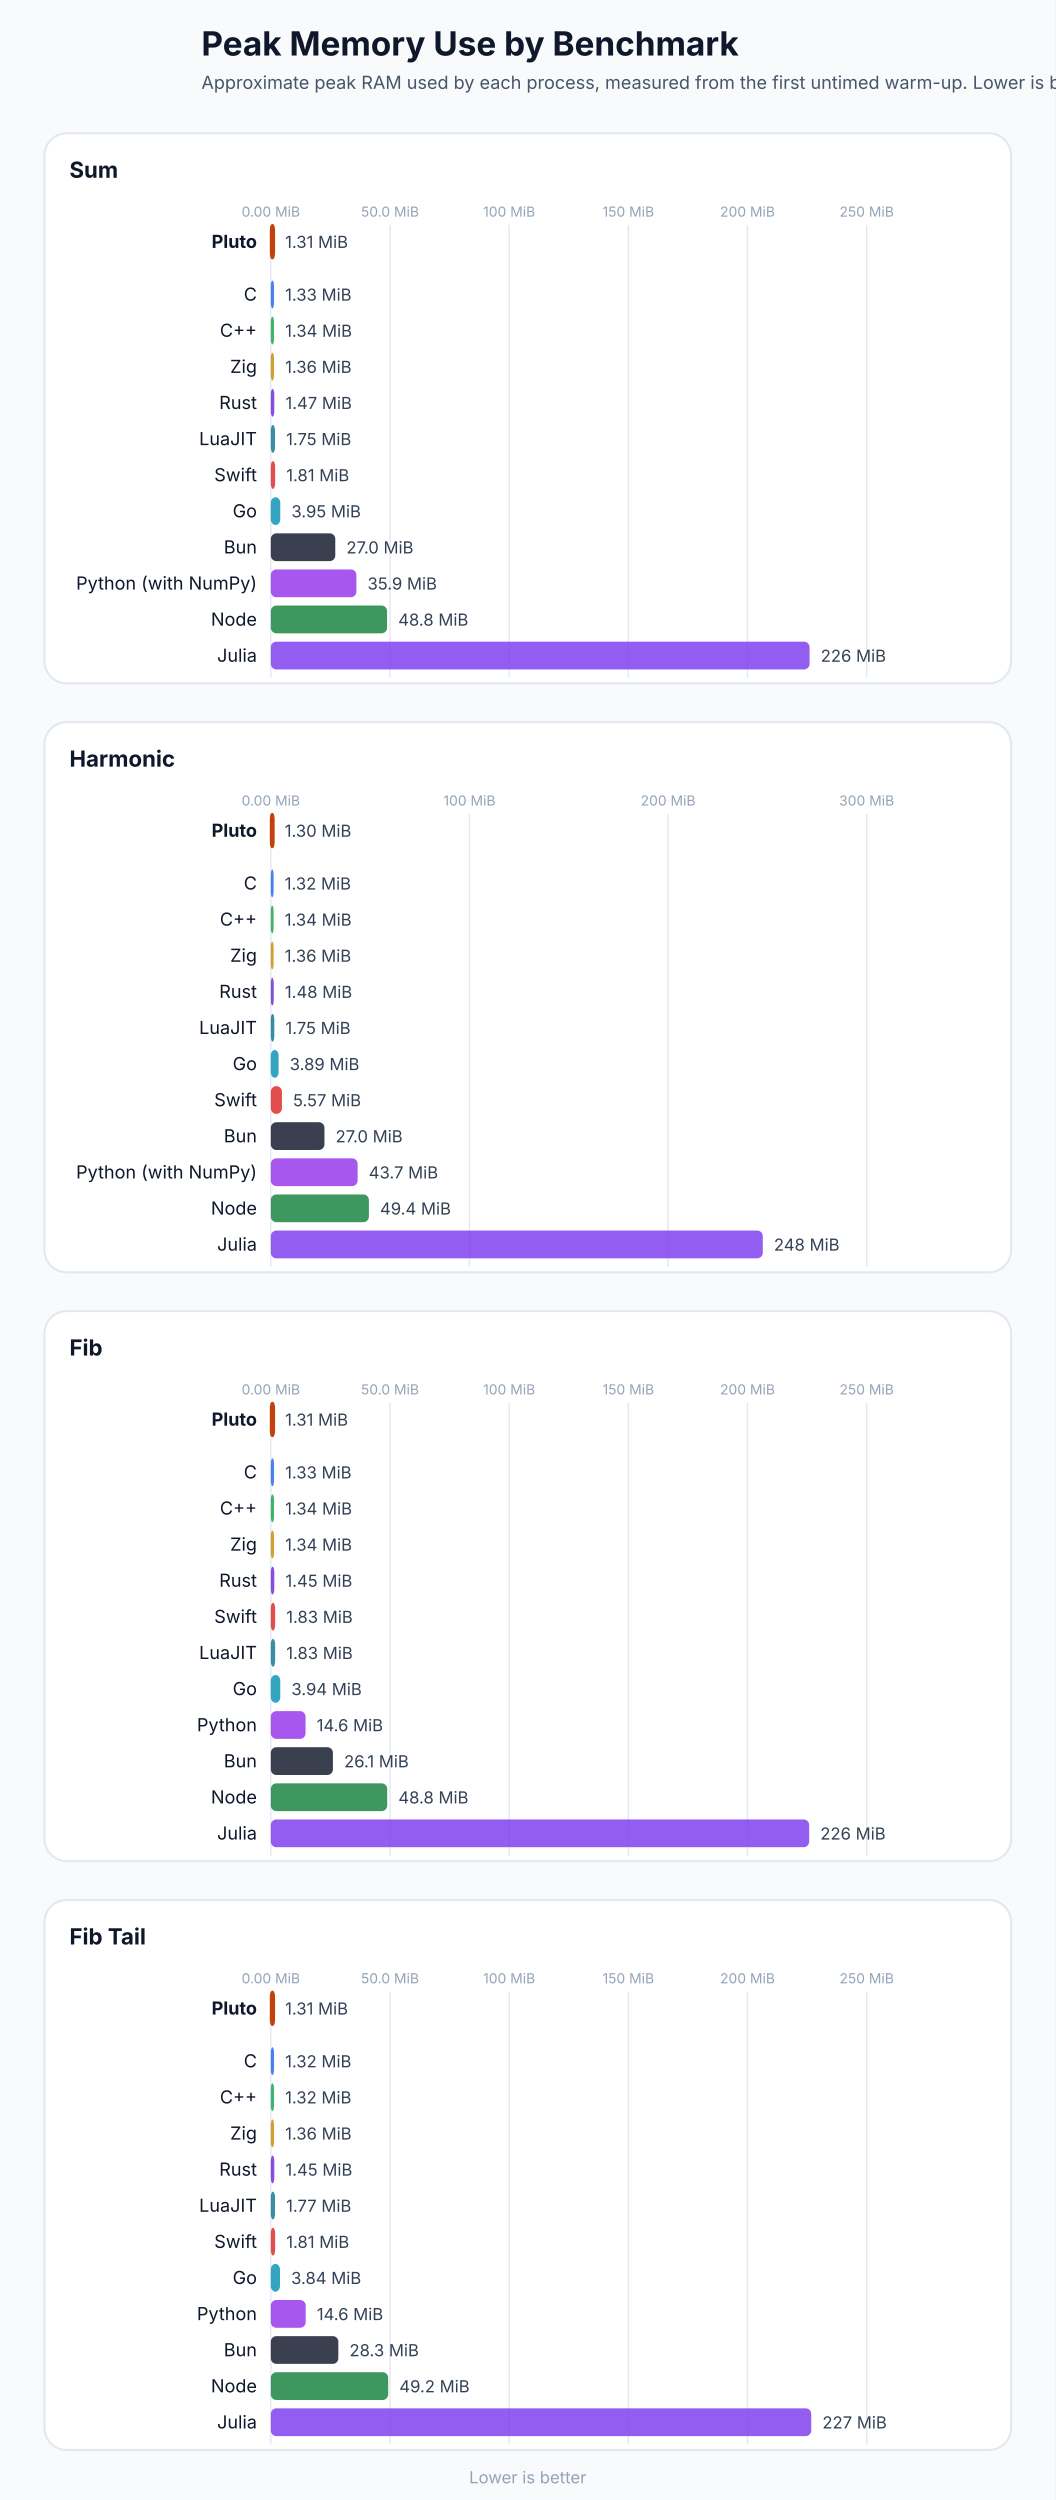
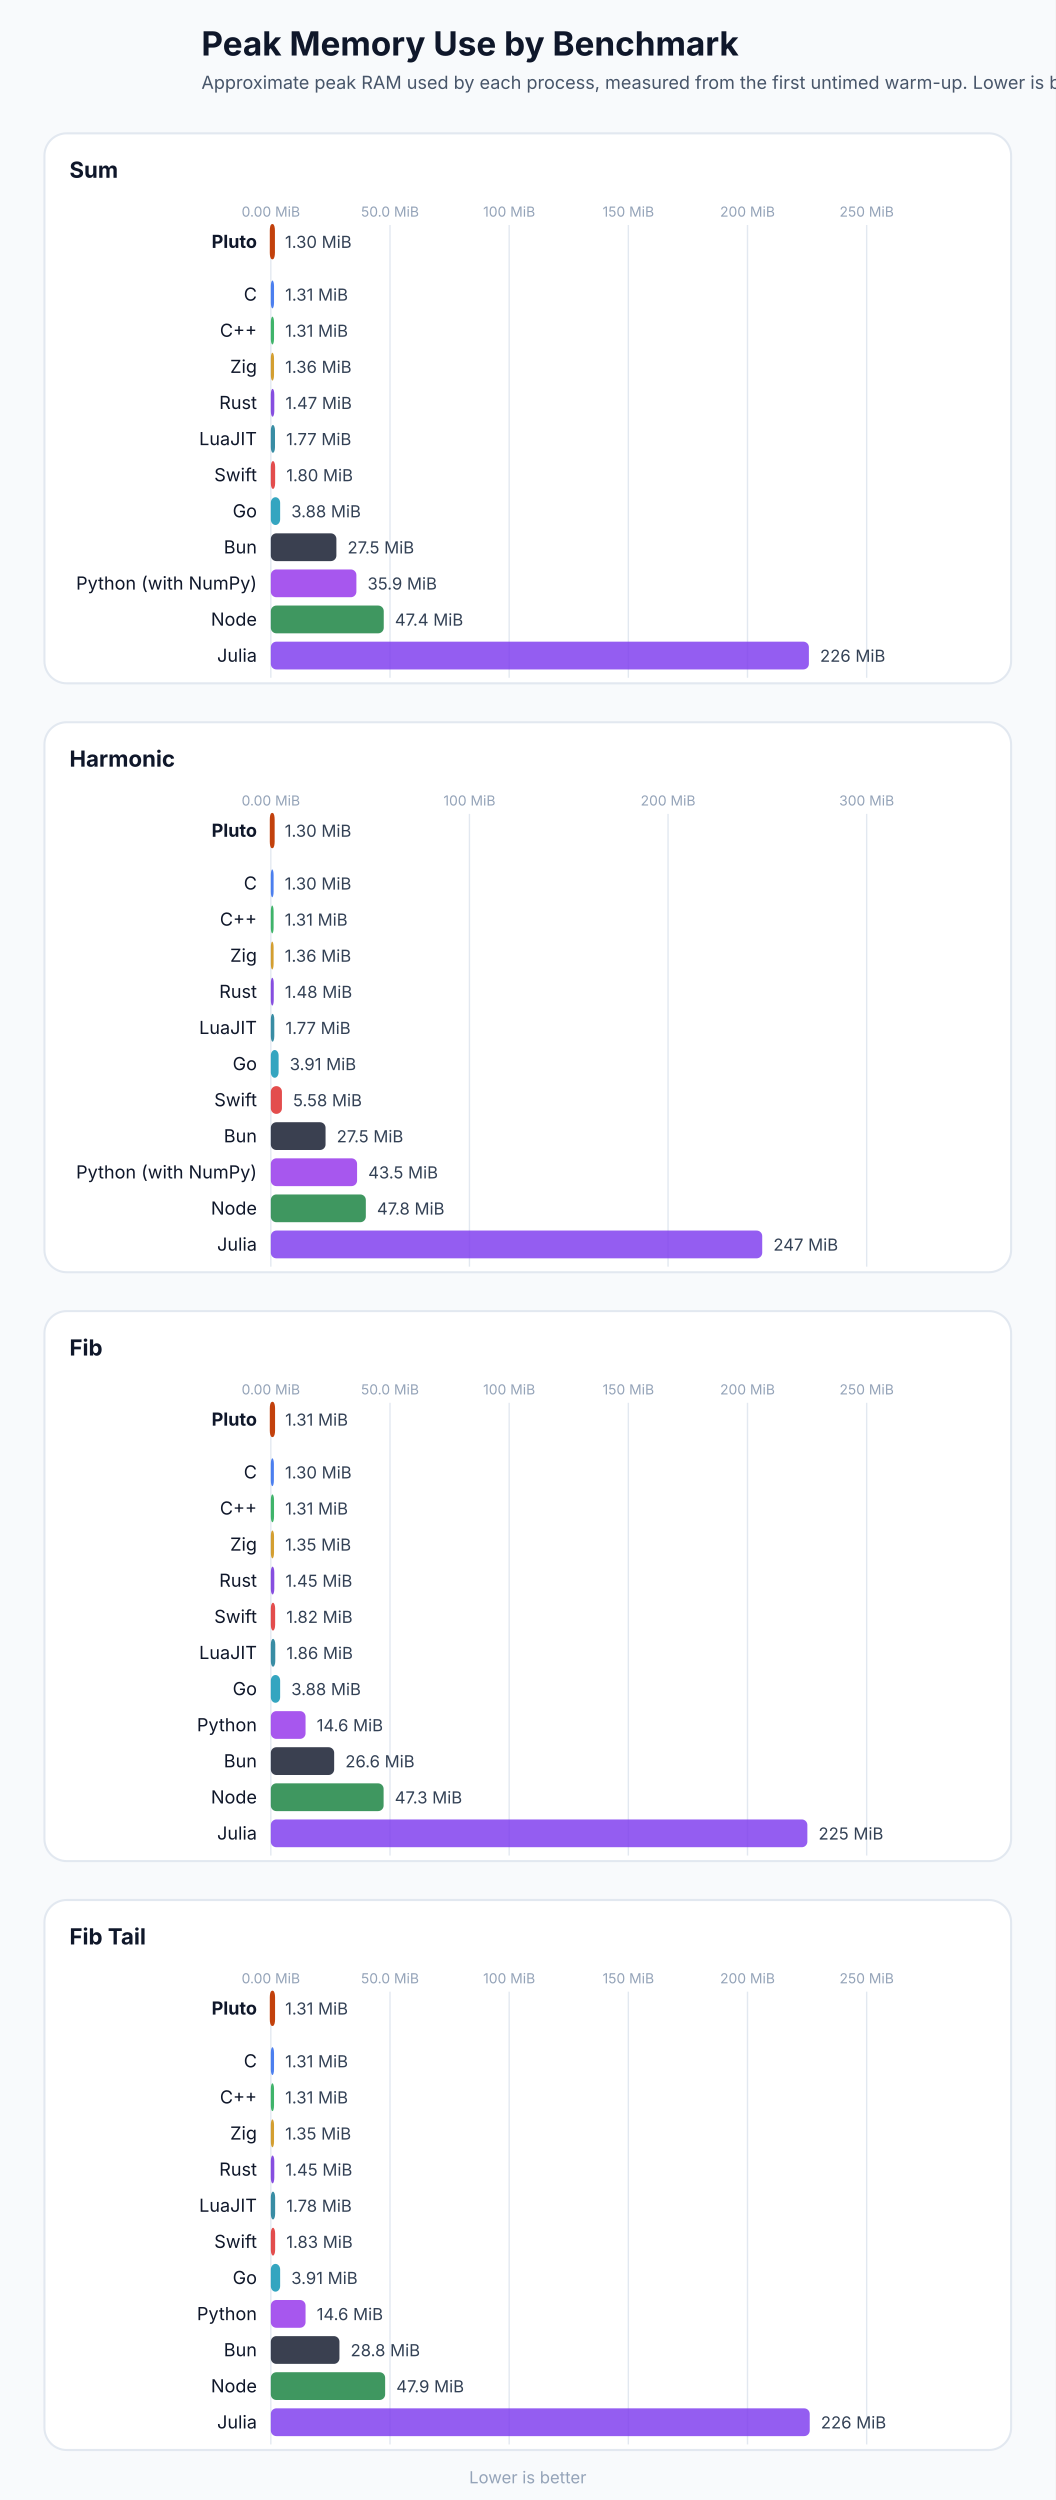
<svg xmlns="http://www.w3.org/2000/svg" width="760" height="1800" viewBox="0 0 760 1800" role="img" aria-labelledby="chart-title chart-desc">
  <rect width="760" height="1800" fill="#f8fafc" />
  <text x="145" y="40" fill="#0f172a" font-size="24" font-weight="700" font-family="ui-sans-serif, system-ui, -apple-system, BlinkMacSystemFont, sans-serif">Peak Memory Use by Benchmark</text>
  <text x="145" y="64" fill="#475569" font-size="13" font-family="ui-sans-serif, system-ui, -apple-system, BlinkMacSystemFont, sans-serif">Approximate peak RAM used by each process, measured from the first untimed warm-up. Lower is better.</text>
  <rect x="32" y="96" width="696" height="396" rx="16" fill="#ffffff" stroke="#e2e8f0" stroke-width="1.5" />
  <text x="50" y="128" fill="#0f172a" font-size="16" font-weight="700" font-family="ui-sans-serif, system-ui, -apple-system, BlinkMacSystemFont, sans-serif">Sum</text>
  <line x1="195.0" y1="162" x2="195.0" y2="488" stroke="#e2e8f0" stroke-width="1" />
  <text x="195.0" y="156" text-anchor="middle" fill="#94a3b8" font-size="10" font-family="ui-sans-serif, system-ui, -apple-system, BlinkMacSystemFont, sans-serif">0.00 MiB</text>
  <line x1="280.8" y1="162" x2="280.8" y2="488" stroke="#e2e8f0" stroke-width="1" />
  <text x="280.8" y="156" text-anchor="middle" fill="#94a3b8" font-size="10" font-family="ui-sans-serif, system-ui, -apple-system, BlinkMacSystemFont, sans-serif">50.0 MiB</text>
  <line x1="366.6" y1="162" x2="366.6" y2="488" stroke="#e2e8f0" stroke-width="1" />
  <text x="366.6" y="156" text-anchor="middle" fill="#94a3b8" font-size="10" font-family="ui-sans-serif, system-ui, -apple-system, BlinkMacSystemFont, sans-serif">100 MiB</text>
  <line x1="452.4" y1="162" x2="452.4" y2="488" stroke="#e2e8f0" stroke-width="1" />
  <text x="452.4" y="156" text-anchor="middle" fill="#94a3b8" font-size="10" font-family="ui-sans-serif, system-ui, -apple-system, BlinkMacSystemFont, sans-serif">150 MiB</text>
  <line x1="538.2" y1="162" x2="538.2" y2="488" stroke="#e2e8f0" stroke-width="1" />
  <text x="538.2" y="156" text-anchor="middle" fill="#94a3b8" font-size="10" font-family="ui-sans-serif, system-ui, -apple-system, BlinkMacSystemFont, sans-serif">200 MiB</text>
  <line x1="624.0" y1="162" x2="624.0" y2="488" stroke="#e2e8f0" stroke-width="1" />
  <text x="624.0" y="156" text-anchor="middle" fill="#94a3b8" font-size="10" font-family="ui-sans-serif, system-ui, -apple-system, BlinkMacSystemFont, sans-serif">250 MiB</text>
  <text x="185" y="178.5" text-anchor="end" fill="#0f172a" font-size="13" font-weight="700" font-family="ui-sans-serif, system-ui, -apple-system, BlinkMacSystemFont, sans-serif">Pluto</text>
-   <rect x="195" y="162" width="2.3" height="24" rx="4" fill="#c2410c" fill-opacity="1.0" stroke="#c2410c" stroke-width="1.5" />
-   <text x="205.3" y="178.5" text-anchor="start" fill="#334155" font-size="12" font-family="ui-sans-serif, system-ui, -apple-system, BlinkMacSystemFont, sans-serif">1.31 MiB</text>
+   <rect x="195" y="162" width="2.2" height="24" rx="4" fill="#c2410c" fill-opacity="1.0" stroke="#c2410c" stroke-width="1.5" />
+   <text x="205.2" y="178.5" text-anchor="start" fill="#334155" font-size="12" font-family="ui-sans-serif, system-ui, -apple-system, BlinkMacSystemFont, sans-serif">1.30 MiB</text>
  <text x="185" y="216.5" text-anchor="end" fill="#0f172a" font-size="13" font-weight="400" font-family="ui-sans-serif, system-ui, -apple-system, BlinkMacSystemFont, sans-serif">C</text>
  <rect x="195" y="202" width="2.3" height="20" rx="4" fill="#2563eb" fill-opacity="0.82" />
-   <text x="205.3" y="216.5" text-anchor="start" fill="#334155" font-size="12" font-family="ui-sans-serif, system-ui, -apple-system, BlinkMacSystemFont, sans-serif">1.33 MiB</text>
+   <text x="205.3" y="216.5" text-anchor="start" fill="#334155" font-size="12" font-family="ui-sans-serif, system-ui, -apple-system, BlinkMacSystemFont, sans-serif">1.31 MiB</text>
  <text x="185" y="242.5" text-anchor="end" fill="#0f172a" font-size="13" font-weight="400" font-family="ui-sans-serif, system-ui, -apple-system, BlinkMacSystemFont, sans-serif">C++</text>
  <rect x="195" y="228" width="2.3" height="20" rx="4" fill="#16a34a" fill-opacity="0.82" />
-   <text x="205.3" y="242.5" text-anchor="start" fill="#334155" font-size="12" font-family="ui-sans-serif, system-ui, -apple-system, BlinkMacSystemFont, sans-serif">1.34 MiB</text>
+   <text x="205.3" y="242.5" text-anchor="start" fill="#334155" font-size="12" font-family="ui-sans-serif, system-ui, -apple-system, BlinkMacSystemFont, sans-serif">1.31 MiB</text>
  <text x="185" y="268.5" text-anchor="end" fill="#0f172a" font-size="13" font-weight="400" font-family="ui-sans-serif, system-ui, -apple-system, BlinkMacSystemFont, sans-serif">Zig</text>
  <rect x="195" y="254" width="2.3" height="20" rx="4" fill="#ca8a04" fill-opacity="0.82" />
  <text x="205.3" y="268.5" text-anchor="start" fill="#334155" font-size="12" font-family="ui-sans-serif, system-ui, -apple-system, BlinkMacSystemFont, sans-serif">1.36 MiB</text>
  <text x="185" y="294.5" text-anchor="end" fill="#0f172a" font-size="13" font-weight="400" font-family="ui-sans-serif, system-ui, -apple-system, BlinkMacSystemFont, sans-serif">Rust</text>
  <rect x="195" y="280" width="2.5" height="20" rx="4" fill="#6d28d9" fill-opacity="0.82" />
  <text x="205.5" y="294.5" text-anchor="start" fill="#334155" font-size="12" font-family="ui-sans-serif, system-ui, -apple-system, BlinkMacSystemFont, sans-serif">1.47 MiB</text>
  <text x="185" y="320.5" text-anchor="end" fill="#0f172a" font-size="13" font-weight="400" font-family="ui-sans-serif, system-ui, -apple-system, BlinkMacSystemFont, sans-serif">LuaJIT</text>
  <rect x="195" y="306" width="3.0" height="20" rx="4" fill="#0e7490" fill-opacity="0.82" />
-   <text x="206.0" y="320.5" text-anchor="start" fill="#334155" font-size="12" font-family="ui-sans-serif, system-ui, -apple-system, BlinkMacSystemFont, sans-serif">1.75 MiB</text>
+   <text x="206.0" y="320.5" text-anchor="start" fill="#334155" font-size="12" font-family="ui-sans-serif, system-ui, -apple-system, BlinkMacSystemFont, sans-serif">1.77 MiB</text>
  <text x="185" y="346.5" text-anchor="end" fill="#0f172a" font-size="13" font-weight="400" font-family="ui-sans-serif, system-ui, -apple-system, BlinkMacSystemFont, sans-serif">Swift</text>
  <rect x="195" y="332" width="3.1" height="20" rx="4" fill="#dc2626" fill-opacity="0.82" />
-   <text x="206.1" y="346.5" text-anchor="start" fill="#334155" font-size="12" font-family="ui-sans-serif, system-ui, -apple-system, BlinkMacSystemFont, sans-serif">1.81 MiB</text>
+   <text x="206.1" y="346.5" text-anchor="start" fill="#334155" font-size="12" font-family="ui-sans-serif, system-ui, -apple-system, BlinkMacSystemFont, sans-serif">1.80 MiB</text>
  <text x="185" y="372.5" text-anchor="end" fill="#0f172a" font-size="13" font-weight="400" font-family="ui-sans-serif, system-ui, -apple-system, BlinkMacSystemFont, sans-serif">Go</text>
-   <rect x="195" y="358" width="6.8" height="20" rx="4" fill="#0891b2" fill-opacity="0.82" />
-   <text x="209.8" y="372.5" text-anchor="start" fill="#334155" font-size="12" font-family="ui-sans-serif, system-ui, -apple-system, BlinkMacSystemFont, sans-serif">3.95 MiB</text>
+   <rect x="195" y="358" width="6.7" height="20" rx="4" fill="#0891b2" fill-opacity="0.82" />
+   <text x="209.7" y="372.5" text-anchor="start" fill="#334155" font-size="12" font-family="ui-sans-serif, system-ui, -apple-system, BlinkMacSystemFont, sans-serif">3.88 MiB</text>
  <text x="185" y="398.5" text-anchor="end" fill="#0f172a" font-size="13" font-weight="400" font-family="ui-sans-serif, system-ui, -apple-system, BlinkMacSystemFont, sans-serif">Bun</text>
-   <rect x="195" y="384" width="46.4" height="20" rx="4" fill="#0f172a" fill-opacity="0.82" />
-   <text x="249.4" y="398.5" text-anchor="start" fill="#334155" font-size="12" font-family="ui-sans-serif, system-ui, -apple-system, BlinkMacSystemFont, sans-serif">27.0 MiB</text>
+   <rect x="195" y="384" width="47.2" height="20" rx="4" fill="#0f172a" fill-opacity="0.82" />
+   <text x="250.2" y="398.5" text-anchor="start" fill="#334155" font-size="12" font-family="ui-sans-serif, system-ui, -apple-system, BlinkMacSystemFont, sans-serif">27.5 MiB</text>
  <text x="185" y="424.5" text-anchor="end" fill="#0f172a" font-size="13" font-weight="400" font-family="ui-sans-serif, system-ui, -apple-system, BlinkMacSystemFont, sans-serif">Python (with NumPy)</text>
  <rect x="195" y="410" width="61.6" height="20" rx="4" fill="#9333ea" fill-opacity="0.82" />
  <text x="264.6" y="424.5" text-anchor="start" fill="#334155" font-size="12" font-family="ui-sans-serif, system-ui, -apple-system, BlinkMacSystemFont, sans-serif">35.9 MiB</text>
  <text x="185" y="450.5" text-anchor="end" fill="#0f172a" font-size="13" font-weight="400" font-family="ui-sans-serif, system-ui, -apple-system, BlinkMacSystemFont, sans-serif">Node</text>
-   <rect x="195" y="436" width="83.7" height="20" rx="4" fill="#15803d" fill-opacity="0.82" />
-   <text x="286.7" y="450.5" text-anchor="start" fill="#334155" font-size="12" font-family="ui-sans-serif, system-ui, -apple-system, BlinkMacSystemFont, sans-serif">48.8 MiB</text>
+   <rect x="195" y="436" width="81.3" height="20" rx="4" fill="#15803d" fill-opacity="0.82" />
+   <text x="284.3" y="450.5" text-anchor="start" fill="#334155" font-size="12" font-family="ui-sans-serif, system-ui, -apple-system, BlinkMacSystemFont, sans-serif">47.4 MiB</text>
  <text x="185" y="476.5" text-anchor="end" fill="#0f172a" font-size="13" font-weight="400" font-family="ui-sans-serif, system-ui, -apple-system, BlinkMacSystemFont, sans-serif">Julia</text>
-   <rect x="195" y="462" width="387.9" height="20" rx="4" fill="#7c3aed" fill-opacity="0.82" />
-   <text x="590.9" y="476.5" text-anchor="start" fill="#334155" font-size="12" font-family="ui-sans-serif, system-ui, -apple-system, BlinkMacSystemFont, sans-serif">226 MiB</text>
+   <rect x="195" y="462" width="387.4" height="20" rx="4" fill="#7c3aed" fill-opacity="0.82" />
+   <text x="590.4" y="476.5" text-anchor="start" fill="#334155" font-size="12" font-family="ui-sans-serif, system-ui, -apple-system, BlinkMacSystemFont, sans-serif">226 MiB</text>
  <rect x="32" y="520" width="696" height="396" rx="16" fill="#ffffff" stroke="#e2e8f0" stroke-width="1.5" />
  <text x="50" y="552" fill="#0f172a" font-size="16" font-weight="700" font-family="ui-sans-serif, system-ui, -apple-system, BlinkMacSystemFont, sans-serif">Harmonic</text>
  <line x1="195.0" y1="586" x2="195.0" y2="912" stroke="#e2e8f0" stroke-width="1" />
  <text x="195.0" y="580" text-anchor="middle" fill="#94a3b8" font-size="10" font-family="ui-sans-serif, system-ui, -apple-system, BlinkMacSystemFont, sans-serif">0.00 MiB</text>
  <line x1="338.0" y1="586" x2="338.0" y2="912" stroke="#e2e8f0" stroke-width="1" />
  <text x="338.0" y="580" text-anchor="middle" fill="#94a3b8" font-size="10" font-family="ui-sans-serif, system-ui, -apple-system, BlinkMacSystemFont, sans-serif">100 MiB</text>
  <line x1="481.0" y1="586" x2="481.0" y2="912" stroke="#e2e8f0" stroke-width="1" />
  <text x="481.0" y="580" text-anchor="middle" fill="#94a3b8" font-size="10" font-family="ui-sans-serif, system-ui, -apple-system, BlinkMacSystemFont, sans-serif">200 MiB</text>
  <line x1="624.0" y1="586" x2="624.0" y2="912" stroke="#e2e8f0" stroke-width="1" />
  <text x="624.0" y="580" text-anchor="middle" fill="#94a3b8" font-size="10" font-family="ui-sans-serif, system-ui, -apple-system, BlinkMacSystemFont, sans-serif">300 MiB</text>
  <text x="185" y="602.5" text-anchor="end" fill="#0f172a" font-size="13" font-weight="700" font-family="ui-sans-serif, system-ui, -apple-system, BlinkMacSystemFont, sans-serif">Pluto</text>
  <rect x="195" y="586" width="2.0" height="24" rx="4" fill="#c2410c" fill-opacity="1.0" stroke="#c2410c" stroke-width="1.5" />
  <text x="205.0" y="602.5" text-anchor="start" fill="#334155" font-size="12" font-family="ui-sans-serif, system-ui, -apple-system, BlinkMacSystemFont, sans-serif">1.30 MiB</text>
  <text x="185" y="640.5" text-anchor="end" fill="#0f172a" font-size="13" font-weight="400" font-family="ui-sans-serif, system-ui, -apple-system, BlinkMacSystemFont, sans-serif">C</text>
  <rect x="195" y="626" width="2.0" height="20" rx="4" fill="#2563eb" fill-opacity="0.82" />
-   <text x="205.0" y="640.5" text-anchor="start" fill="#334155" font-size="12" font-family="ui-sans-serif, system-ui, -apple-system, BlinkMacSystemFont, sans-serif">1.32 MiB</text>
+   <text x="205.0" y="640.5" text-anchor="start" fill="#334155" font-size="12" font-family="ui-sans-serif, system-ui, -apple-system, BlinkMacSystemFont, sans-serif">1.30 MiB</text>
  <text x="185" y="666.5" text-anchor="end" fill="#0f172a" font-size="13" font-weight="400" font-family="ui-sans-serif, system-ui, -apple-system, BlinkMacSystemFont, sans-serif">C++</text>
  <rect x="195" y="652" width="2.0" height="20" rx="4" fill="#16a34a" fill-opacity="0.82" />
-   <text x="205.0" y="666.5" text-anchor="start" fill="#334155" font-size="12" font-family="ui-sans-serif, system-ui, -apple-system, BlinkMacSystemFont, sans-serif">1.34 MiB</text>
+   <text x="205.0" y="666.5" text-anchor="start" fill="#334155" font-size="12" font-family="ui-sans-serif, system-ui, -apple-system, BlinkMacSystemFont, sans-serif">1.31 MiB</text>
  <text x="185" y="692.5" text-anchor="end" fill="#0f172a" font-size="13" font-weight="400" font-family="ui-sans-serif, system-ui, -apple-system, BlinkMacSystemFont, sans-serif">Zig</text>
  <rect x="195" y="678" width="2.0" height="20" rx="4" fill="#ca8a04" fill-opacity="0.82" />
  <text x="205.0" y="692.5" text-anchor="start" fill="#334155" font-size="12" font-family="ui-sans-serif, system-ui, -apple-system, BlinkMacSystemFont, sans-serif">1.36 MiB</text>
  <text x="185" y="718.5" text-anchor="end" fill="#0f172a" font-size="13" font-weight="400" font-family="ui-sans-serif, system-ui, -apple-system, BlinkMacSystemFont, sans-serif">Rust</text>
  <rect x="195" y="704" width="2.1" height="20" rx="4" fill="#6d28d9" fill-opacity="0.82" />
  <text x="205.1" y="718.5" text-anchor="start" fill="#334155" font-size="12" font-family="ui-sans-serif, system-ui, -apple-system, BlinkMacSystemFont, sans-serif">1.48 MiB</text>
  <text x="185" y="744.5" text-anchor="end" fill="#0f172a" font-size="13" font-weight="400" font-family="ui-sans-serif, system-ui, -apple-system, BlinkMacSystemFont, sans-serif">LuaJIT</text>
  <rect x="195" y="730" width="2.5" height="20" rx="4" fill="#0e7490" fill-opacity="0.82" />
-   <text x="205.5" y="744.5" text-anchor="start" fill="#334155" font-size="12" font-family="ui-sans-serif, system-ui, -apple-system, BlinkMacSystemFont, sans-serif">1.75 MiB</text>
+   <text x="205.5" y="744.5" text-anchor="start" fill="#334155" font-size="12" font-family="ui-sans-serif, system-ui, -apple-system, BlinkMacSystemFont, sans-serif">1.77 MiB</text>
  <text x="185" y="770.5" text-anchor="end" fill="#0f172a" font-size="13" font-weight="400" font-family="ui-sans-serif, system-ui, -apple-system, BlinkMacSystemFont, sans-serif">Go</text>
  <rect x="195" y="756" width="5.6" height="20" rx="4" fill="#0891b2" fill-opacity="0.82" />
-   <text x="208.6" y="770.5" text-anchor="start" fill="#334155" font-size="12" font-family="ui-sans-serif, system-ui, -apple-system, BlinkMacSystemFont, sans-serif">3.89 MiB</text>
+   <text x="208.6" y="770.5" text-anchor="start" fill="#334155" font-size="12" font-family="ui-sans-serif, system-ui, -apple-system, BlinkMacSystemFont, sans-serif">3.91 MiB</text>
  <text x="185" y="796.5" text-anchor="end" fill="#0f172a" font-size="13" font-weight="400" font-family="ui-sans-serif, system-ui, -apple-system, BlinkMacSystemFont, sans-serif">Swift</text>
  <rect x="195" y="782" width="8.0" height="20" rx="4" fill="#dc2626" fill-opacity="0.82" />
-   <text x="211.0" y="796.5" text-anchor="start" fill="#334155" font-size="12" font-family="ui-sans-serif, system-ui, -apple-system, BlinkMacSystemFont, sans-serif">5.57 MiB</text>
+   <text x="211.0" y="796.5" text-anchor="start" fill="#334155" font-size="12" font-family="ui-sans-serif, system-ui, -apple-system, BlinkMacSystemFont, sans-serif">5.58 MiB</text>
  <text x="185" y="822.5" text-anchor="end" fill="#0f172a" font-size="13" font-weight="400" font-family="ui-sans-serif, system-ui, -apple-system, BlinkMacSystemFont, sans-serif">Bun</text>
-   <rect x="195" y="808" width="38.6" height="20" rx="4" fill="#0f172a" fill-opacity="0.82" />
-   <text x="241.6" y="822.5" text-anchor="start" fill="#334155" font-size="12" font-family="ui-sans-serif, system-ui, -apple-system, BlinkMacSystemFont, sans-serif">27.0 MiB</text>
+   <rect x="195" y="808" width="39.4" height="20" rx="4" fill="#0f172a" fill-opacity="0.82" />
+   <text x="242.4" y="822.5" text-anchor="start" fill="#334155" font-size="12" font-family="ui-sans-serif, system-ui, -apple-system, BlinkMacSystemFont, sans-serif">27.5 MiB</text>
  <text x="185" y="848.5" text-anchor="end" fill="#0f172a" font-size="13" font-weight="400" font-family="ui-sans-serif, system-ui, -apple-system, BlinkMacSystemFont, sans-serif">Python (with NumPy)</text>
-   <rect x="195" y="834" width="62.5" height="20" rx="4" fill="#9333ea" fill-opacity="0.82" />
-   <text x="265.5" y="848.5" text-anchor="start" fill="#334155" font-size="12" font-family="ui-sans-serif, system-ui, -apple-system, BlinkMacSystemFont, sans-serif">43.7 MiB</text>
+   <rect x="195" y="834" width="62.1" height="20" rx="4" fill="#9333ea" fill-opacity="0.82" />
+   <text x="265.1" y="848.5" text-anchor="start" fill="#334155" font-size="12" font-family="ui-sans-serif, system-ui, -apple-system, BlinkMacSystemFont, sans-serif">43.5 MiB</text>
  <text x="185" y="874.5" text-anchor="end" fill="#0f172a" font-size="13" font-weight="400" font-family="ui-sans-serif, system-ui, -apple-system, BlinkMacSystemFont, sans-serif">Node</text>
-   <rect x="195" y="860" width="70.6" height="20" rx="4" fill="#15803d" fill-opacity="0.82" />
-   <text x="273.6" y="874.5" text-anchor="start" fill="#334155" font-size="12" font-family="ui-sans-serif, system-ui, -apple-system, BlinkMacSystemFont, sans-serif">49.4 MiB</text>
+   <rect x="195" y="860" width="68.4" height="20" rx="4" fill="#15803d" fill-opacity="0.82" />
+   <text x="271.4" y="874.5" text-anchor="start" fill="#334155" font-size="12" font-family="ui-sans-serif, system-ui, -apple-system, BlinkMacSystemFont, sans-serif">47.8 MiB</text>
  <text x="185" y="900.5" text-anchor="end" fill="#0f172a" font-size="13" font-weight="400" font-family="ui-sans-serif, system-ui, -apple-system, BlinkMacSystemFont, sans-serif">Julia</text>
-   <rect x="195" y="886" width="354.2" height="20" rx="4" fill="#7c3aed" fill-opacity="0.82" />
-   <text x="557.2" y="900.5" text-anchor="start" fill="#334155" font-size="12" font-family="ui-sans-serif, system-ui, -apple-system, BlinkMacSystemFont, sans-serif">248 MiB</text>
+   <rect x="195" y="886" width="353.8" height="20" rx="4" fill="#7c3aed" fill-opacity="0.82" />
+   <text x="556.8" y="900.5" text-anchor="start" fill="#334155" font-size="12" font-family="ui-sans-serif, system-ui, -apple-system, BlinkMacSystemFont, sans-serif">247 MiB</text>
  <rect x="32" y="944" width="696" height="396" rx="16" fill="#ffffff" stroke="#e2e8f0" stroke-width="1.5" />
  <text x="50" y="976" fill="#0f172a" font-size="16" font-weight="700" font-family="ui-sans-serif, system-ui, -apple-system, BlinkMacSystemFont, sans-serif">Fib</text>
  <line x1="195.0" y1="1010" x2="195.0" y2="1336" stroke="#e2e8f0" stroke-width="1" />
  <text x="195.0" y="1004" text-anchor="middle" fill="#94a3b8" font-size="10" font-family="ui-sans-serif, system-ui, -apple-system, BlinkMacSystemFont, sans-serif">0.00 MiB</text>
  <line x1="280.8" y1="1010" x2="280.8" y2="1336" stroke="#e2e8f0" stroke-width="1" />
  <text x="280.8" y="1004" text-anchor="middle" fill="#94a3b8" font-size="10" font-family="ui-sans-serif, system-ui, -apple-system, BlinkMacSystemFont, sans-serif">50.0 MiB</text>
  <line x1="366.6" y1="1010" x2="366.6" y2="1336" stroke="#e2e8f0" stroke-width="1" />
  <text x="366.6" y="1004" text-anchor="middle" fill="#94a3b8" font-size="10" font-family="ui-sans-serif, system-ui, -apple-system, BlinkMacSystemFont, sans-serif">100 MiB</text>
  <line x1="452.4" y1="1010" x2="452.4" y2="1336" stroke="#e2e8f0" stroke-width="1" />
  <text x="452.4" y="1004" text-anchor="middle" fill="#94a3b8" font-size="10" font-family="ui-sans-serif, system-ui, -apple-system, BlinkMacSystemFont, sans-serif">150 MiB</text>
  <line x1="538.2" y1="1010" x2="538.2" y2="1336" stroke="#e2e8f0" stroke-width="1" />
  <text x="538.2" y="1004" text-anchor="middle" fill="#94a3b8" font-size="10" font-family="ui-sans-serif, system-ui, -apple-system, BlinkMacSystemFont, sans-serif">200 MiB</text>
  <line x1="624.0" y1="1010" x2="624.0" y2="1336" stroke="#e2e8f0" stroke-width="1" />
  <text x="624.0" y="1004" text-anchor="middle" fill="#94a3b8" font-size="10" font-family="ui-sans-serif, system-ui, -apple-system, BlinkMacSystemFont, sans-serif">250 MiB</text>
  <text x="185" y="1026.5" text-anchor="end" fill="#0f172a" font-size="13" font-weight="700" font-family="ui-sans-serif, system-ui, -apple-system, BlinkMacSystemFont, sans-serif">Pluto</text>
  <rect x="195" y="1010" width="2.3" height="24" rx="4" fill="#c2410c" fill-opacity="1.0" stroke="#c2410c" stroke-width="1.5" />
  <text x="205.3" y="1026.5" text-anchor="start" fill="#334155" font-size="12" font-family="ui-sans-serif, system-ui, -apple-system, BlinkMacSystemFont, sans-serif">1.31 MiB</text>
  <text x="185" y="1064.5" text-anchor="end" fill="#0f172a" font-size="13" font-weight="400" font-family="ui-sans-serif, system-ui, -apple-system, BlinkMacSystemFont, sans-serif">C</text>
-   <rect x="195" y="1050" width="2.3" height="20" rx="4" fill="#2563eb" fill-opacity="0.82" />
-   <text x="205.3" y="1064.5" text-anchor="start" fill="#334155" font-size="12" font-family="ui-sans-serif, system-ui, -apple-system, BlinkMacSystemFont, sans-serif">1.33 MiB</text>
+   <rect x="195" y="1050" width="2.2" height="20" rx="4" fill="#2563eb" fill-opacity="0.82" />
+   <text x="205.2" y="1064.5" text-anchor="start" fill="#334155" font-size="12" font-family="ui-sans-serif, system-ui, -apple-system, BlinkMacSystemFont, sans-serif">1.30 MiB</text>
  <text x="185" y="1090.5" text-anchor="end" fill="#0f172a" font-size="13" font-weight="400" font-family="ui-sans-serif, system-ui, -apple-system, BlinkMacSystemFont, sans-serif">C++</text>
  <rect x="195" y="1076" width="2.3" height="20" rx="4" fill="#16a34a" fill-opacity="0.82" />
-   <text x="205.3" y="1090.5" text-anchor="start" fill="#334155" font-size="12" font-family="ui-sans-serif, system-ui, -apple-system, BlinkMacSystemFont, sans-serif">1.34 MiB</text>
+   <text x="205.3" y="1090.5" text-anchor="start" fill="#334155" font-size="12" font-family="ui-sans-serif, system-ui, -apple-system, BlinkMacSystemFont, sans-serif">1.31 MiB</text>
  <text x="185" y="1116.5" text-anchor="end" fill="#0f172a" font-size="13" font-weight="400" font-family="ui-sans-serif, system-ui, -apple-system, BlinkMacSystemFont, sans-serif">Zig</text>
  <rect x="195" y="1102" width="2.3" height="20" rx="4" fill="#ca8a04" fill-opacity="0.82" />
-   <text x="205.3" y="1116.5" text-anchor="start" fill="#334155" font-size="12" font-family="ui-sans-serif, system-ui, -apple-system, BlinkMacSystemFont, sans-serif">1.34 MiB</text>
+   <text x="205.3" y="1116.5" text-anchor="start" fill="#334155" font-size="12" font-family="ui-sans-serif, system-ui, -apple-system, BlinkMacSystemFont, sans-serif">1.35 MiB</text>
  <text x="185" y="1142.5" text-anchor="end" fill="#0f172a" font-size="13" font-weight="400" font-family="ui-sans-serif, system-ui, -apple-system, BlinkMacSystemFont, sans-serif">Rust</text>
  <rect x="195" y="1128" width="2.5" height="20" rx="4" fill="#6d28d9" fill-opacity="0.82" />
  <text x="205.5" y="1142.5" text-anchor="start" fill="#334155" font-size="12" font-family="ui-sans-serif, system-ui, -apple-system, BlinkMacSystemFont, sans-serif">1.45 MiB</text>
  <text x="185" y="1168.5" text-anchor="end" fill="#0f172a" font-size="13" font-weight="400" font-family="ui-sans-serif, system-ui, -apple-system, BlinkMacSystemFont, sans-serif">Swift</text>
  <rect x="195" y="1154" width="3.1" height="20" rx="4" fill="#dc2626" fill-opacity="0.82" />
-   <text x="206.1" y="1168.5" text-anchor="start" fill="#334155" font-size="12" font-family="ui-sans-serif, system-ui, -apple-system, BlinkMacSystemFont, sans-serif">1.83 MiB</text>
+   <text x="206.1" y="1168.5" text-anchor="start" fill="#334155" font-size="12" font-family="ui-sans-serif, system-ui, -apple-system, BlinkMacSystemFont, sans-serif">1.82 MiB</text>
  <text x="185" y="1194.5" text-anchor="end" fill="#0f172a" font-size="13" font-weight="400" font-family="ui-sans-serif, system-ui, -apple-system, BlinkMacSystemFont, sans-serif">LuaJIT</text>
-   <rect x="195" y="1180" width="3.1" height="20" rx="4" fill="#0e7490" fill-opacity="0.82" />
-   <text x="206.1" y="1194.5" text-anchor="start" fill="#334155" font-size="12" font-family="ui-sans-serif, system-ui, -apple-system, BlinkMacSystemFont, sans-serif">1.83 MiB</text>
+   <rect x="195" y="1180" width="3.2" height="20" rx="4" fill="#0e7490" fill-opacity="0.82" />
+   <text x="206.2" y="1194.5" text-anchor="start" fill="#334155" font-size="12" font-family="ui-sans-serif, system-ui, -apple-system, BlinkMacSystemFont, sans-serif">1.86 MiB</text>
  <text x="185" y="1220.5" text-anchor="end" fill="#0f172a" font-size="13" font-weight="400" font-family="ui-sans-serif, system-ui, -apple-system, BlinkMacSystemFont, sans-serif">Go</text>
-   <rect x="195" y="1206" width="6.8" height="20" rx="4" fill="#0891b2" fill-opacity="0.82" />
-   <text x="209.8" y="1220.5" text-anchor="start" fill="#334155" font-size="12" font-family="ui-sans-serif, system-ui, -apple-system, BlinkMacSystemFont, sans-serif">3.94 MiB</text>
+   <rect x="195" y="1206" width="6.7" height="20" rx="4" fill="#0891b2" fill-opacity="0.82" />
+   <text x="209.7" y="1220.5" text-anchor="start" fill="#334155" font-size="12" font-family="ui-sans-serif, system-ui, -apple-system, BlinkMacSystemFont, sans-serif">3.88 MiB</text>
  <text x="185" y="1246.5" text-anchor="end" fill="#0f172a" font-size="13" font-weight="400" font-family="ui-sans-serif, system-ui, -apple-system, BlinkMacSystemFont, sans-serif">Python</text>
  <rect x="195" y="1232" width="25.0" height="20" rx="4" fill="#9333ea" fill-opacity="0.82" />
  <text x="228.0" y="1246.5" text-anchor="start" fill="#334155" font-size="12" font-family="ui-sans-serif, system-ui, -apple-system, BlinkMacSystemFont, sans-serif">14.6 MiB</text>
  <text x="185" y="1272.5" text-anchor="end" fill="#0f172a" font-size="13" font-weight="400" font-family="ui-sans-serif, system-ui, -apple-system, BlinkMacSystemFont, sans-serif">Bun</text>
-   <rect x="195" y="1258" width="44.7" height="20" rx="4" fill="#0f172a" fill-opacity="0.82" />
-   <text x="247.7" y="1272.5" text-anchor="start" fill="#334155" font-size="12" font-family="ui-sans-serif, system-ui, -apple-system, BlinkMacSystemFont, sans-serif">26.1 MiB</text>
+   <rect x="195" y="1258" width="45.6" height="20" rx="4" fill="#0f172a" fill-opacity="0.82" />
+   <text x="248.6" y="1272.5" text-anchor="start" fill="#334155" font-size="12" font-family="ui-sans-serif, system-ui, -apple-system, BlinkMacSystemFont, sans-serif">26.6 MiB</text>
  <text x="185" y="1298.5" text-anchor="end" fill="#0f172a" font-size="13" font-weight="400" font-family="ui-sans-serif, system-ui, -apple-system, BlinkMacSystemFont, sans-serif">Node</text>
-   <rect x="195" y="1284" width="83.8" height="20" rx="4" fill="#15803d" fill-opacity="0.82" />
-   <text x="286.8" y="1298.5" text-anchor="start" fill="#334155" font-size="12" font-family="ui-sans-serif, system-ui, -apple-system, BlinkMacSystemFont, sans-serif">48.8 MiB</text>
+   <rect x="195" y="1284" width="81.2" height="20" rx="4" fill="#15803d" fill-opacity="0.82" />
+   <text x="284.2" y="1298.5" text-anchor="start" fill="#334155" font-size="12" font-family="ui-sans-serif, system-ui, -apple-system, BlinkMacSystemFont, sans-serif">47.3 MiB</text>
  <text x="185" y="1324.5" text-anchor="end" fill="#0f172a" font-size="13" font-weight="400" font-family="ui-sans-serif, system-ui, -apple-system, BlinkMacSystemFont, sans-serif">Julia</text>
-   <rect x="195" y="1310" width="387.6" height="20" rx="4" fill="#7c3aed" fill-opacity="0.82" />
-   <text x="590.6" y="1324.5" text-anchor="start" fill="#334155" font-size="12" font-family="ui-sans-serif, system-ui, -apple-system, BlinkMacSystemFont, sans-serif">226 MiB</text>
+   <rect x="195" y="1310" width="386.3" height="20" rx="4" fill="#7c3aed" fill-opacity="0.82" />
+   <text x="589.3" y="1324.5" text-anchor="start" fill="#334155" font-size="12" font-family="ui-sans-serif, system-ui, -apple-system, BlinkMacSystemFont, sans-serif">225 MiB</text>
  <rect x="32" y="1368" width="696" height="396" rx="16" fill="#ffffff" stroke="#e2e8f0" stroke-width="1.5" />
  <text x="50" y="1400" fill="#0f172a" font-size="16" font-weight="700" font-family="ui-sans-serif, system-ui, -apple-system, BlinkMacSystemFont, sans-serif">Fib Tail</text>
  <line x1="195.0" y1="1434" x2="195.0" y2="1760" stroke="#e2e8f0" stroke-width="1" />
  <text x="195.0" y="1428" text-anchor="middle" fill="#94a3b8" font-size="10" font-family="ui-sans-serif, system-ui, -apple-system, BlinkMacSystemFont, sans-serif">0.00 MiB</text>
  <line x1="280.8" y1="1434" x2="280.8" y2="1760" stroke="#e2e8f0" stroke-width="1" />
  <text x="280.8" y="1428" text-anchor="middle" fill="#94a3b8" font-size="10" font-family="ui-sans-serif, system-ui, -apple-system, BlinkMacSystemFont, sans-serif">50.0 MiB</text>
  <line x1="366.6" y1="1434" x2="366.6" y2="1760" stroke="#e2e8f0" stroke-width="1" />
  <text x="366.6" y="1428" text-anchor="middle" fill="#94a3b8" font-size="10" font-family="ui-sans-serif, system-ui, -apple-system, BlinkMacSystemFont, sans-serif">100 MiB</text>
  <line x1="452.4" y1="1434" x2="452.4" y2="1760" stroke="#e2e8f0" stroke-width="1" />
  <text x="452.4" y="1428" text-anchor="middle" fill="#94a3b8" font-size="10" font-family="ui-sans-serif, system-ui, -apple-system, BlinkMacSystemFont, sans-serif">150 MiB</text>
  <line x1="538.2" y1="1434" x2="538.2" y2="1760" stroke="#e2e8f0" stroke-width="1" />
  <text x="538.2" y="1428" text-anchor="middle" fill="#94a3b8" font-size="10" font-family="ui-sans-serif, system-ui, -apple-system, BlinkMacSystemFont, sans-serif">200 MiB</text>
  <line x1="624.0" y1="1434" x2="624.0" y2="1760" stroke="#e2e8f0" stroke-width="1" />
  <text x="624.0" y="1428" text-anchor="middle" fill="#94a3b8" font-size="10" font-family="ui-sans-serif, system-ui, -apple-system, BlinkMacSystemFont, sans-serif">250 MiB</text>
  <text x="185" y="1450.5" text-anchor="end" fill="#0f172a" font-size="13" font-weight="700" font-family="ui-sans-serif, system-ui, -apple-system, BlinkMacSystemFont, sans-serif">Pluto</text>
  <rect x="195" y="1434" width="2.3" height="24" rx="4" fill="#c2410c" fill-opacity="1.0" stroke="#c2410c" stroke-width="1.5" />
  <text x="205.3" y="1450.5" text-anchor="start" fill="#334155" font-size="12" font-family="ui-sans-serif, system-ui, -apple-system, BlinkMacSystemFont, sans-serif">1.31 MiB</text>
  <text x="185" y="1488.5" text-anchor="end" fill="#0f172a" font-size="13" font-weight="400" font-family="ui-sans-serif, system-ui, -apple-system, BlinkMacSystemFont, sans-serif">C</text>
  <rect x="195" y="1474" width="2.3" height="20" rx="4" fill="#2563eb" fill-opacity="0.82" />
-   <text x="205.3" y="1488.5" text-anchor="start" fill="#334155" font-size="12" font-family="ui-sans-serif, system-ui, -apple-system, BlinkMacSystemFont, sans-serif">1.32 MiB</text>
+   <text x="205.3" y="1488.5" text-anchor="start" fill="#334155" font-size="12" font-family="ui-sans-serif, system-ui, -apple-system, BlinkMacSystemFont, sans-serif">1.31 MiB</text>
  <text x="185" y="1514.5" text-anchor="end" fill="#0f172a" font-size="13" font-weight="400" font-family="ui-sans-serif, system-ui, -apple-system, BlinkMacSystemFont, sans-serif">C++</text>
  <rect x="195" y="1500" width="2.3" height="20" rx="4" fill="#16a34a" fill-opacity="0.82" />
-   <text x="205.3" y="1514.5" text-anchor="start" fill="#334155" font-size="12" font-family="ui-sans-serif, system-ui, -apple-system, BlinkMacSystemFont, sans-serif">1.32 MiB</text>
+   <text x="205.3" y="1514.5" text-anchor="start" fill="#334155" font-size="12" font-family="ui-sans-serif, system-ui, -apple-system, BlinkMacSystemFont, sans-serif">1.31 MiB</text>
  <text x="185" y="1540.5" text-anchor="end" fill="#0f172a" font-size="13" font-weight="400" font-family="ui-sans-serif, system-ui, -apple-system, BlinkMacSystemFont, sans-serif">Zig</text>
  <rect x="195" y="1526" width="2.3" height="20" rx="4" fill="#ca8a04" fill-opacity="0.82" />
-   <text x="205.3" y="1540.5" text-anchor="start" fill="#334155" font-size="12" font-family="ui-sans-serif, system-ui, -apple-system, BlinkMacSystemFont, sans-serif">1.36 MiB</text>
+   <text x="205.3" y="1540.5" text-anchor="start" fill="#334155" font-size="12" font-family="ui-sans-serif, system-ui, -apple-system, BlinkMacSystemFont, sans-serif">1.35 MiB</text>
  <text x="185" y="1566.5" text-anchor="end" fill="#0f172a" font-size="13" font-weight="400" font-family="ui-sans-serif, system-ui, -apple-system, BlinkMacSystemFont, sans-serif">Rust</text>
  <rect x="195" y="1552" width="2.5" height="20" rx="4" fill="#6d28d9" fill-opacity="0.82" />
  <text x="205.5" y="1566.5" text-anchor="start" fill="#334155" font-size="12" font-family="ui-sans-serif, system-ui, -apple-system, BlinkMacSystemFont, sans-serif">1.45 MiB</text>
  <text x="185" y="1592.5" text-anchor="end" fill="#0f172a" font-size="13" font-weight="400" font-family="ui-sans-serif, system-ui, -apple-system, BlinkMacSystemFont, sans-serif">LuaJIT</text>
-   <rect x="195" y="1578" width="3.0" height="20" rx="4" fill="#0e7490" fill-opacity="0.82" />
-   <text x="206.0" y="1592.5" text-anchor="start" fill="#334155" font-size="12" font-family="ui-sans-serif, system-ui, -apple-system, BlinkMacSystemFont, sans-serif">1.77 MiB</text>
+   <rect x="195" y="1578" width="3.1" height="20" rx="4" fill="#0e7490" fill-opacity="0.82" />
+   <text x="206.1" y="1592.5" text-anchor="start" fill="#334155" font-size="12" font-family="ui-sans-serif, system-ui, -apple-system, BlinkMacSystemFont, sans-serif">1.78 MiB</text>
  <text x="185" y="1618.5" text-anchor="end" fill="#0f172a" font-size="13" font-weight="400" font-family="ui-sans-serif, system-ui, -apple-system, BlinkMacSystemFont, sans-serif">Swift</text>
  <rect x="195" y="1604" width="3.1" height="20" rx="4" fill="#dc2626" fill-opacity="0.82" />
-   <text x="206.1" y="1618.5" text-anchor="start" fill="#334155" font-size="12" font-family="ui-sans-serif, system-ui, -apple-system, BlinkMacSystemFont, sans-serif">1.81 MiB</text>
+   <text x="206.1" y="1618.5" text-anchor="start" fill="#334155" font-size="12" font-family="ui-sans-serif, system-ui, -apple-system, BlinkMacSystemFont, sans-serif">1.83 MiB</text>
  <text x="185" y="1644.5" text-anchor="end" fill="#0f172a" font-size="13" font-weight="400" font-family="ui-sans-serif, system-ui, -apple-system, BlinkMacSystemFont, sans-serif">Go</text>
-   <rect x="195" y="1630" width="6.6" height="20" rx="4" fill="#0891b2" fill-opacity="0.82" />
-   <text x="209.6" y="1644.5" text-anchor="start" fill="#334155" font-size="12" font-family="ui-sans-serif, system-ui, -apple-system, BlinkMacSystemFont, sans-serif">3.84 MiB</text>
+   <rect x="195" y="1630" width="6.7" height="20" rx="4" fill="#0891b2" fill-opacity="0.82" />
+   <text x="209.7" y="1644.5" text-anchor="start" fill="#334155" font-size="12" font-family="ui-sans-serif, system-ui, -apple-system, BlinkMacSystemFont, sans-serif">3.91 MiB</text>
  <text x="185" y="1670.5" text-anchor="end" fill="#0f172a" font-size="13" font-weight="400" font-family="ui-sans-serif, system-ui, -apple-system, BlinkMacSystemFont, sans-serif">Python</text>
-   <rect x="195" y="1656" width="25.1" height="20" rx="4" fill="#9333ea" fill-opacity="0.82" />
-   <text x="228.1" y="1670.5" text-anchor="start" fill="#334155" font-size="12" font-family="ui-sans-serif, system-ui, -apple-system, BlinkMacSystemFont, sans-serif">14.6 MiB</text>
+   <rect x="195" y="1656" width="25.0" height="20" rx="4" fill="#9333ea" fill-opacity="0.82" />
+   <text x="228.0" y="1670.5" text-anchor="start" fill="#334155" font-size="12" font-family="ui-sans-serif, system-ui, -apple-system, BlinkMacSystemFont, sans-serif">14.6 MiB</text>
  <text x="185" y="1696.5" text-anchor="end" fill="#0f172a" font-size="13" font-weight="400" font-family="ui-sans-serif, system-ui, -apple-system, BlinkMacSystemFont, sans-serif">Bun</text>
-   <rect x="195" y="1682" width="48.6" height="20" rx="4" fill="#0f172a" fill-opacity="0.82" />
-   <text x="251.6" y="1696.5" text-anchor="start" fill="#334155" font-size="12" font-family="ui-sans-serif, system-ui, -apple-system, BlinkMacSystemFont, sans-serif">28.3 MiB</text>
+   <rect x="195" y="1682" width="49.4" height="20" rx="4" fill="#0f172a" fill-opacity="0.82" />
+   <text x="252.4" y="1696.5" text-anchor="start" fill="#334155" font-size="12" font-family="ui-sans-serif, system-ui, -apple-system, BlinkMacSystemFont, sans-serif">28.8 MiB</text>
  <text x="185" y="1722.5" text-anchor="end" fill="#0f172a" font-size="13" font-weight="400" font-family="ui-sans-serif, system-ui, -apple-system, BlinkMacSystemFont, sans-serif">Node</text>
-   <rect x="195" y="1708" width="84.5" height="20" rx="4" fill="#15803d" fill-opacity="0.82" />
-   <text x="287.5" y="1722.5" text-anchor="start" fill="#334155" font-size="12" font-family="ui-sans-serif, system-ui, -apple-system, BlinkMacSystemFont, sans-serif">49.2 MiB</text>
+   <rect x="195" y="1708" width="82.3" height="20" rx="4" fill="#15803d" fill-opacity="0.82" />
+   <text x="285.3" y="1722.5" text-anchor="start" fill="#334155" font-size="12" font-family="ui-sans-serif, system-ui, -apple-system, BlinkMacSystemFont, sans-serif">47.9 MiB</text>
  <text x="185" y="1748.5" text-anchor="end" fill="#0f172a" font-size="13" font-weight="400" font-family="ui-sans-serif, system-ui, -apple-system, BlinkMacSystemFont, sans-serif">Julia</text>
-   <rect x="195" y="1734" width="389.1" height="20" rx="4" fill="#7c3aed" fill-opacity="0.82" />
-   <text x="592.1" y="1748.5" text-anchor="start" fill="#334155" font-size="12" font-family="ui-sans-serif, system-ui, -apple-system, BlinkMacSystemFont, sans-serif">227 MiB</text>
+   <rect x="195" y="1734" width="388.0" height="20" rx="4" fill="#7c3aed" fill-opacity="0.82" />
+   <text x="591.0" y="1748.5" text-anchor="start" fill="#334155" font-size="12" font-family="ui-sans-serif, system-ui, -apple-system, BlinkMacSystemFont, sans-serif">226 MiB</text>
  <text x="380.0" y="1788" text-anchor="middle" fill="#94a3b8" font-size="12" font-family="ui-sans-serif, system-ui, -apple-system, BlinkMacSystemFont, sans-serif">Lower is better</text>
</svg>
